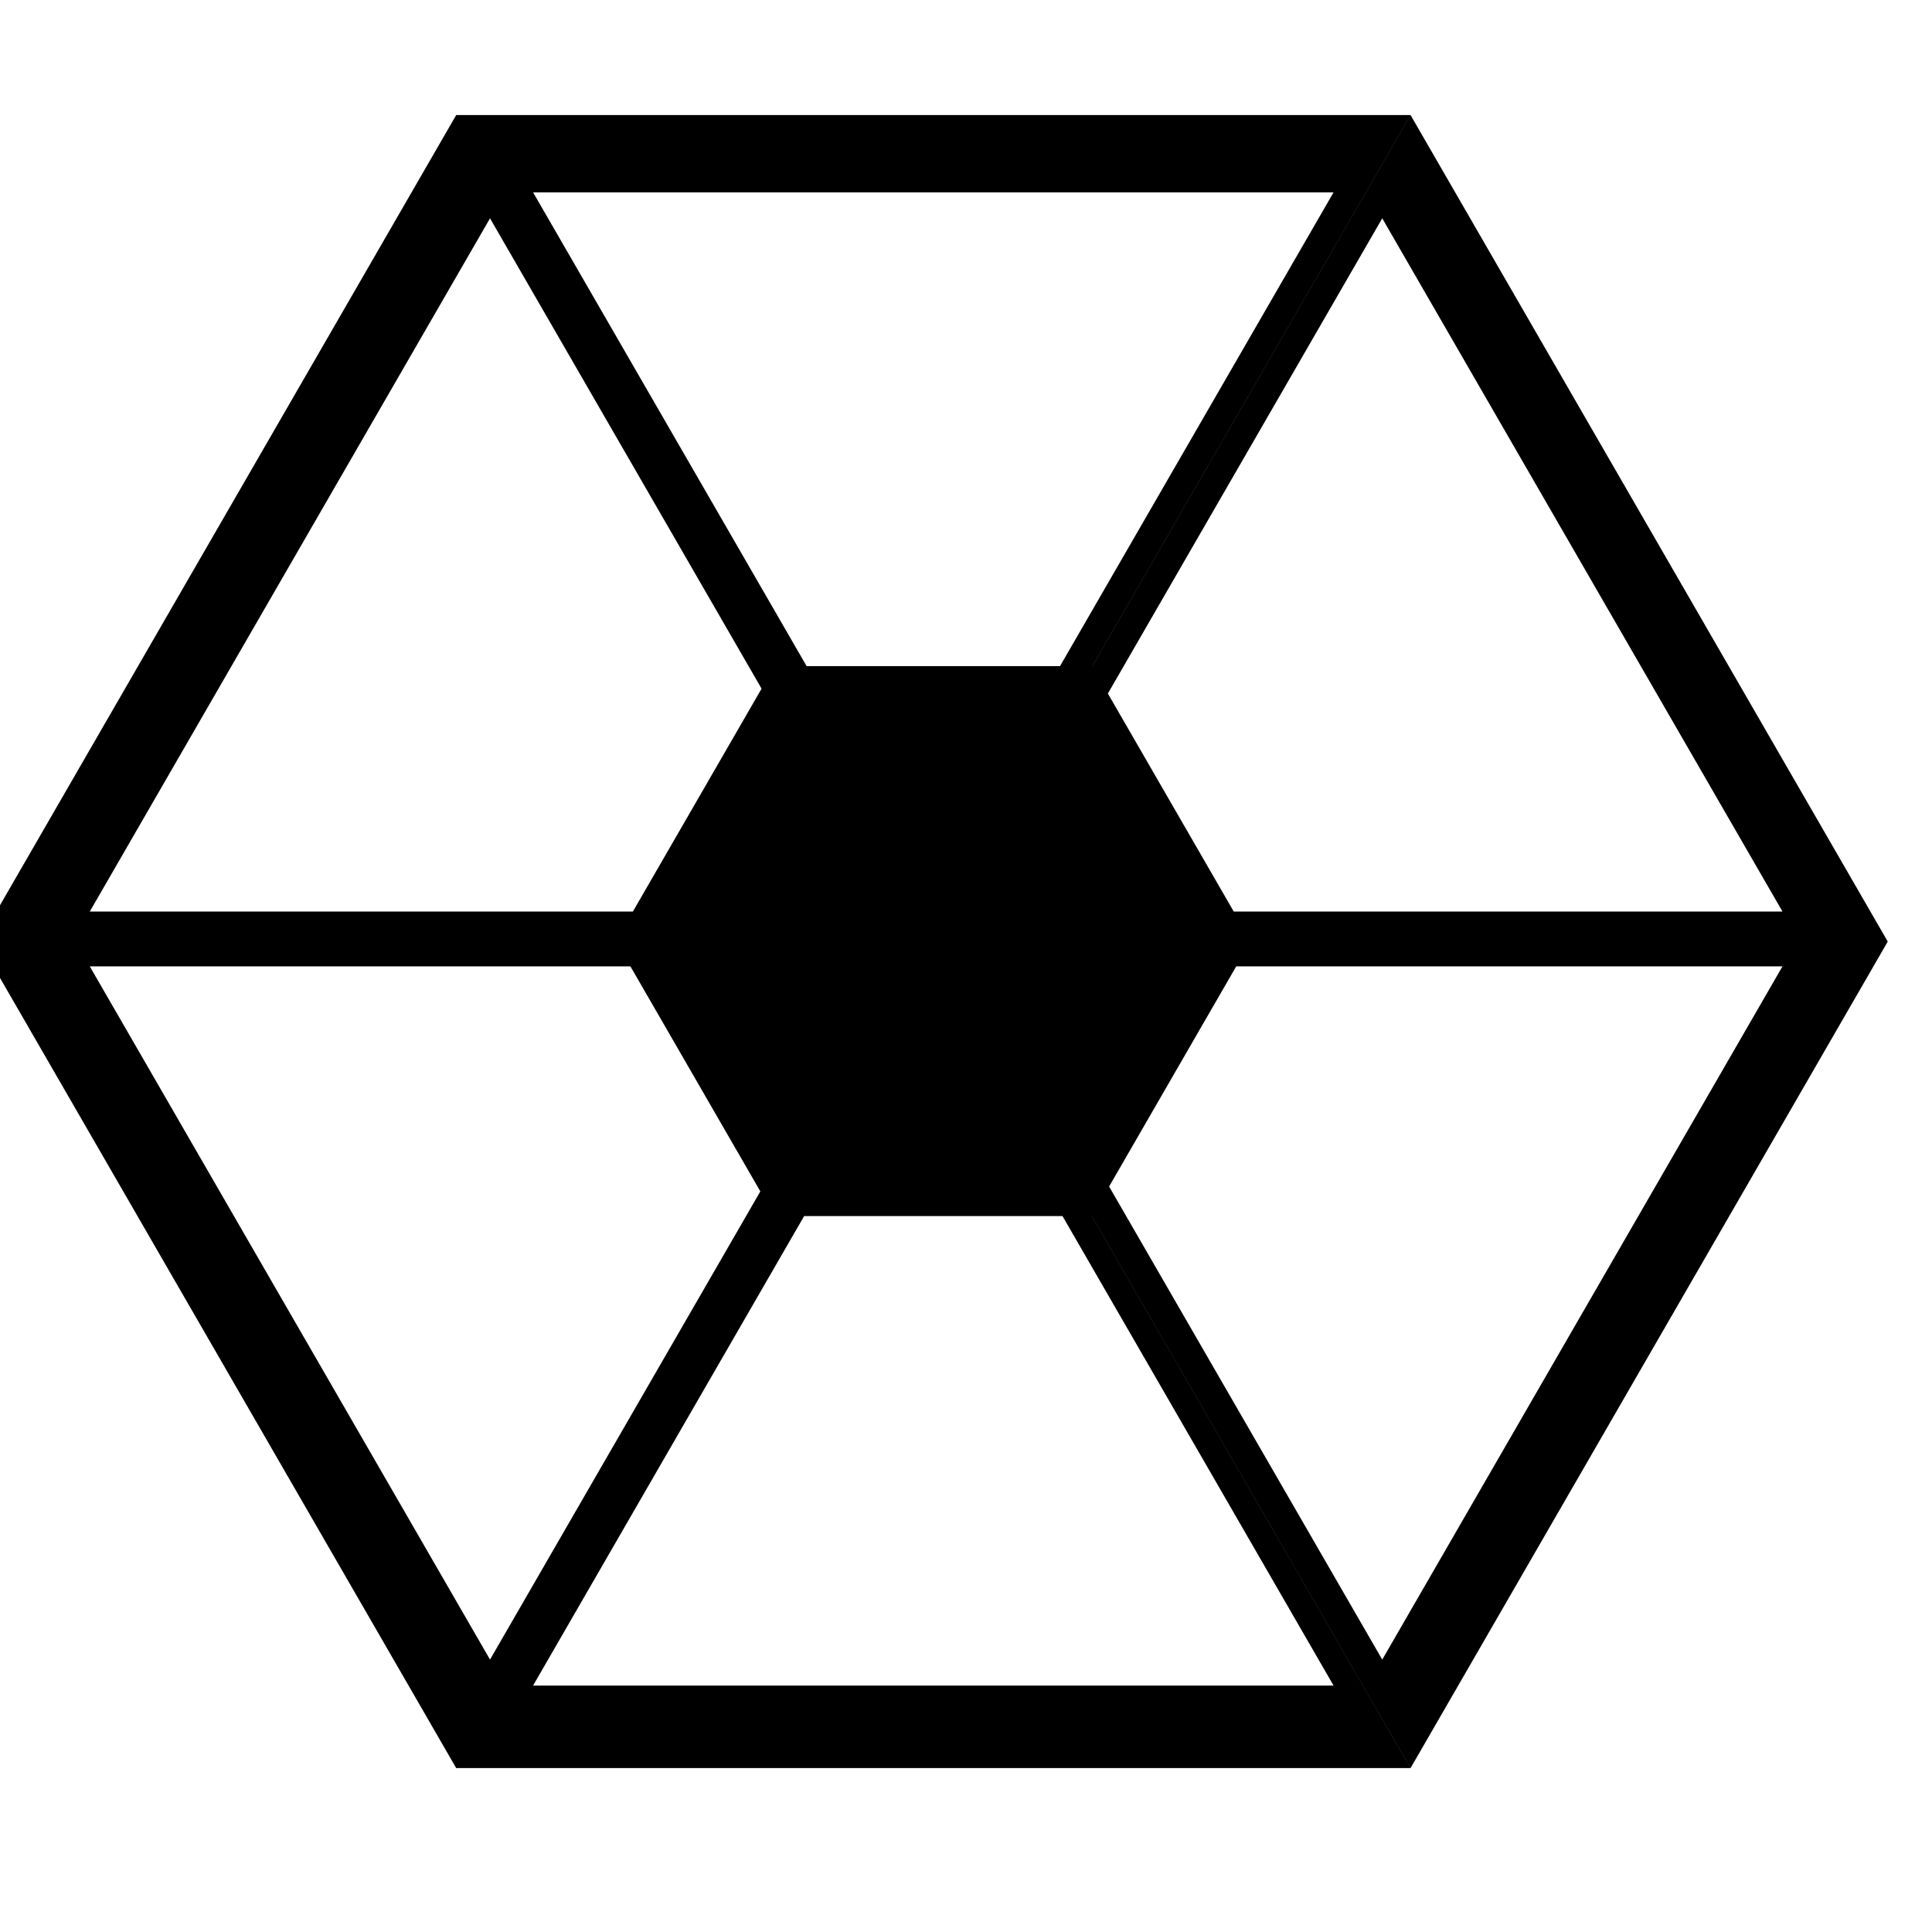
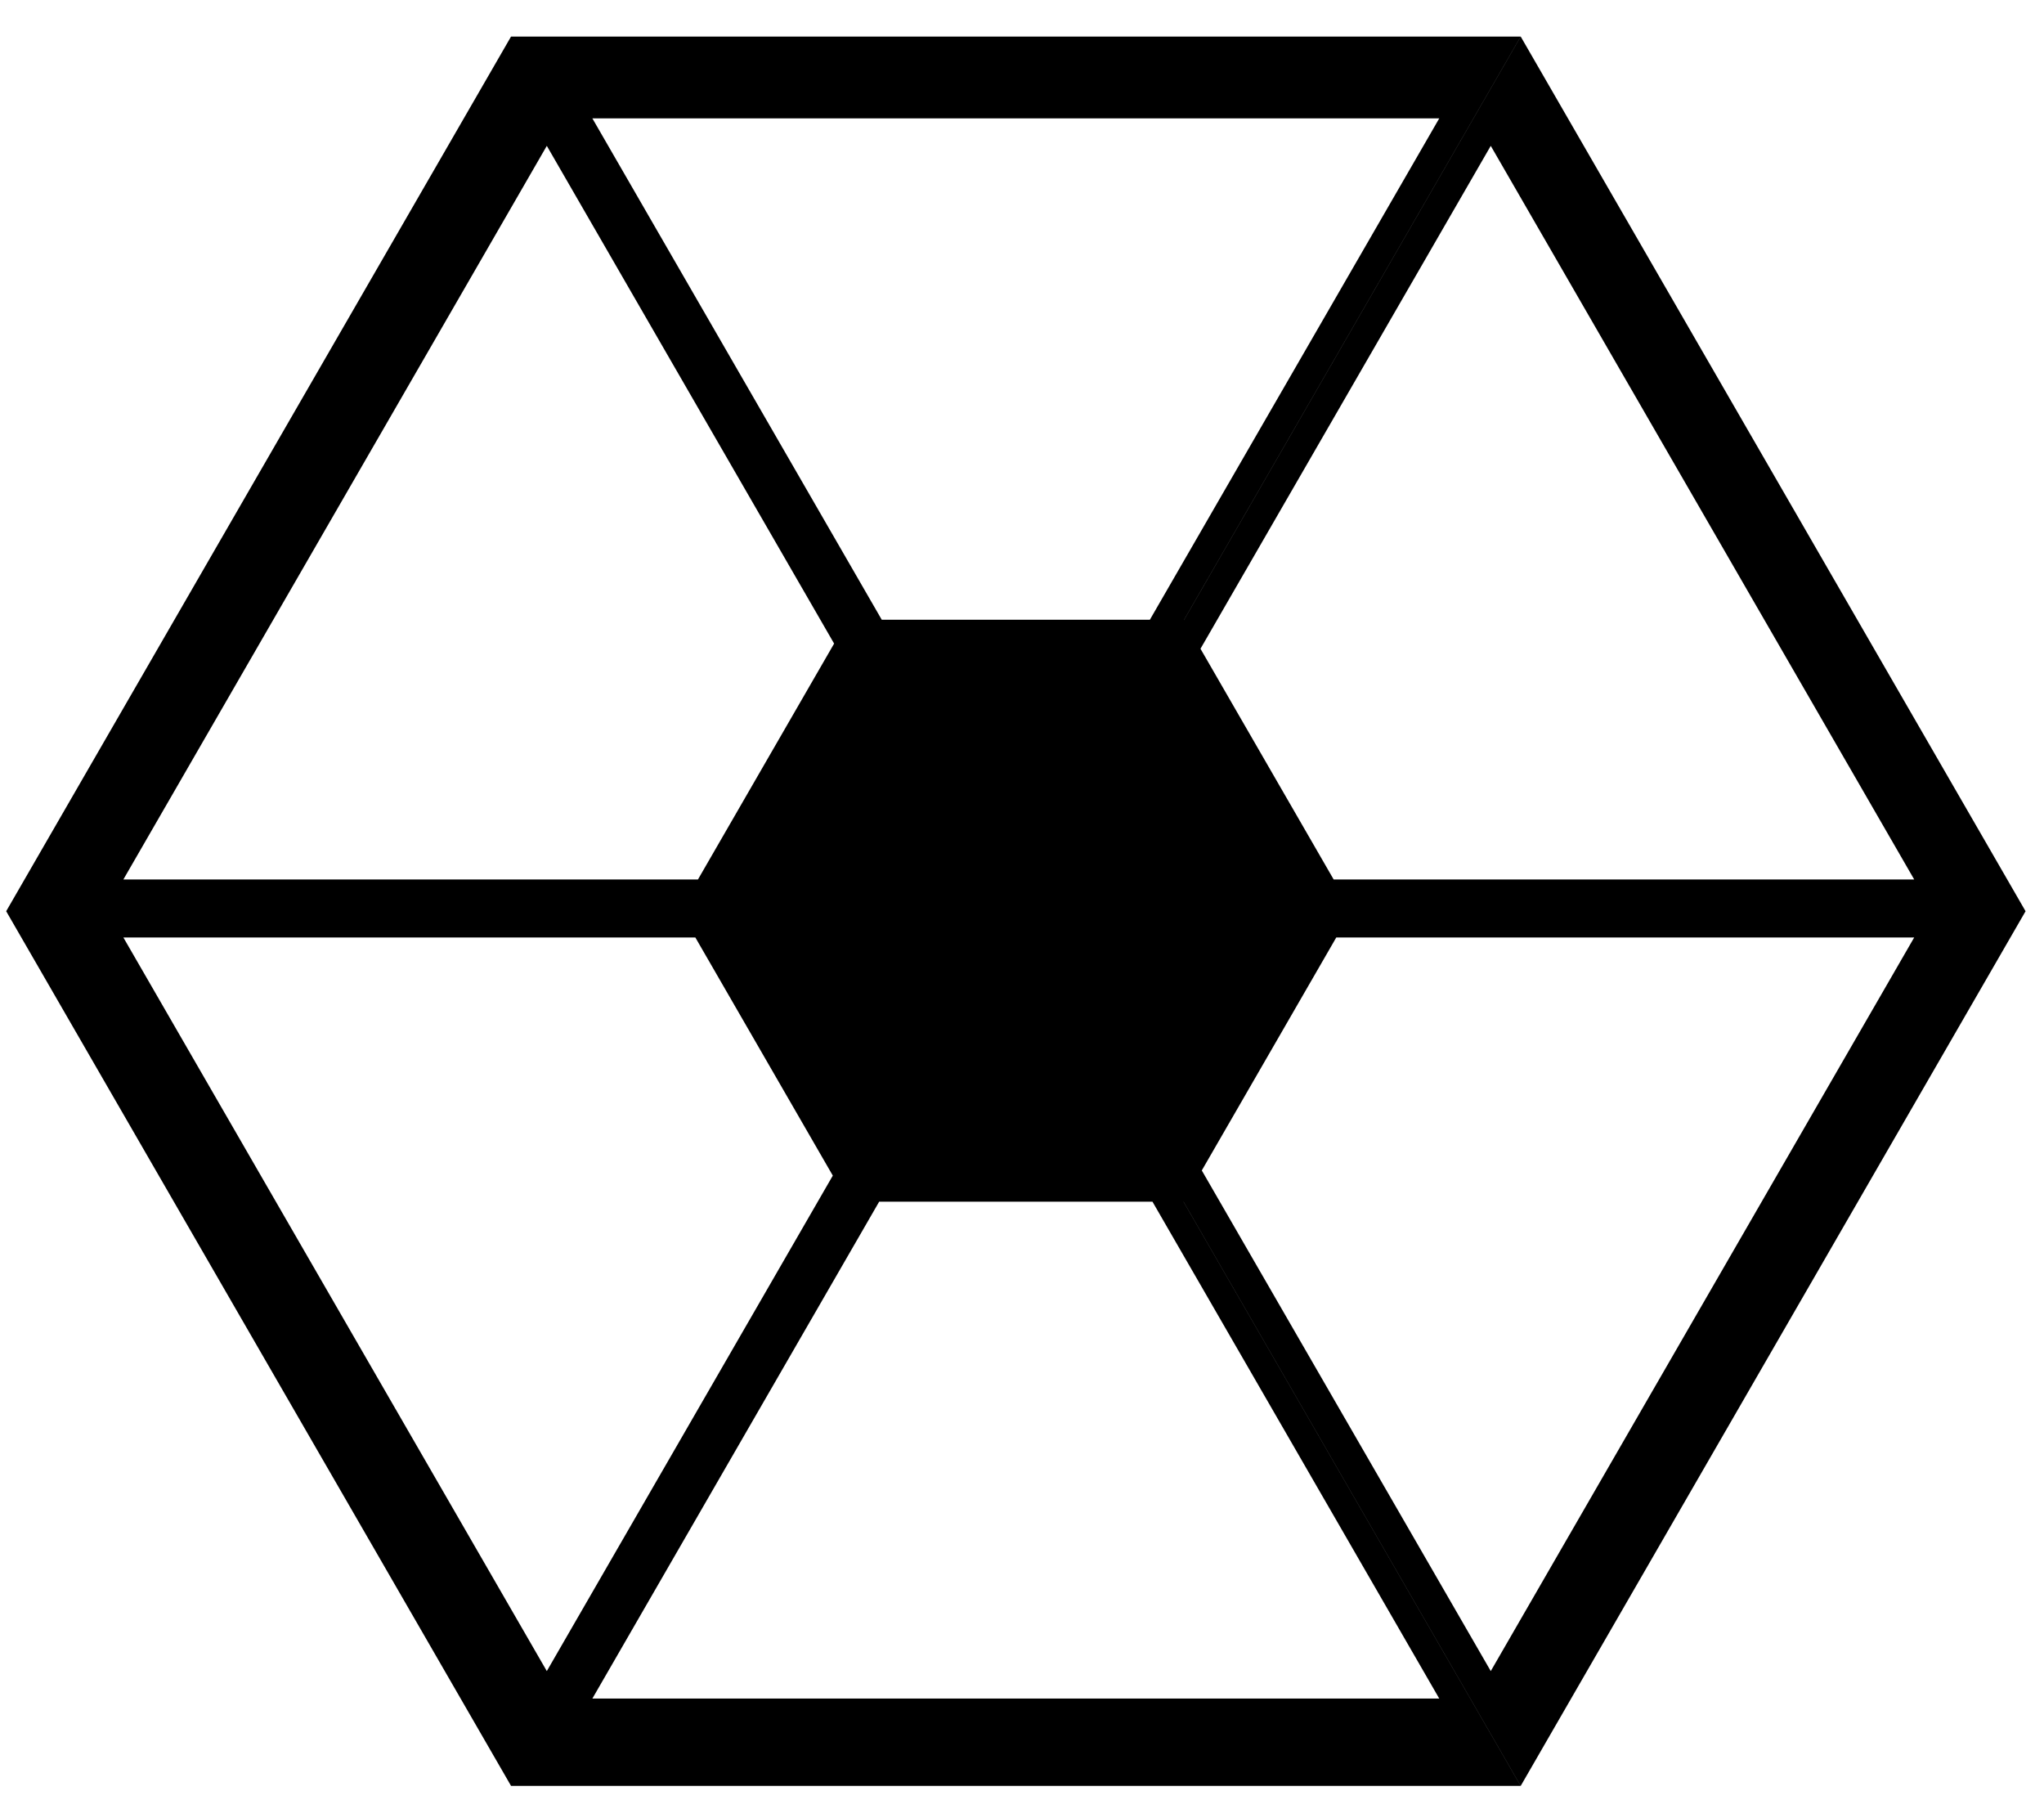
- <svg xmlns="http://www.w3.org/2000/svg" version="1.1" viewBox="265 275 360 360">
+ <svg xmlns="http://www.w3.org/2000/svg" version="1.1" viewBox="260 290 360 320">
  <g id="Layer_5">
    <path d="M349.994,604.455 L350,604.445 L261.089,450.448 L379.801,450.448 L379.801,450.448 L261.089,450.448 L350,296.451 L349.994,296.441 L350.005,296.441 L527.826,296.441 L468.515,399.171 L468.521,399.181 L527.837,296.441 L616.753,450.448 L498.019,450.448 L498.019,450.448 L616.753,450.448 L527.837,604.455 L468.45,501.594 L468.439,501.594 L527.826,604.455 L349.994,604.455 z M462.979,501.594 L414.842,501.594 L364.332,589.079 L513.488,589.079 L462.979,501.594 z M597.138,455.071 L495.35,455.071 L471.666,496.092 L522.561,584.244 L597.138,455.071 z M382.47,455.071 L281.73,455.071 L356.308,584.244 L406.678,497 L382.47,455.071 z M522.561,315.681 L471.436,404.231 L494.89,444.854 L597.138,444.854 L522.561,315.681 z M356.308,315.681 L281.73,444.854 L382.93,444.854 L406.908,403.322 L356.308,315.681 z M513.488,310.845 L364.332,310.845 L415.302,399.127 L462.518,399.127 L513.488,310.845 z" fill="#000000" />
  </g>
</svg>
